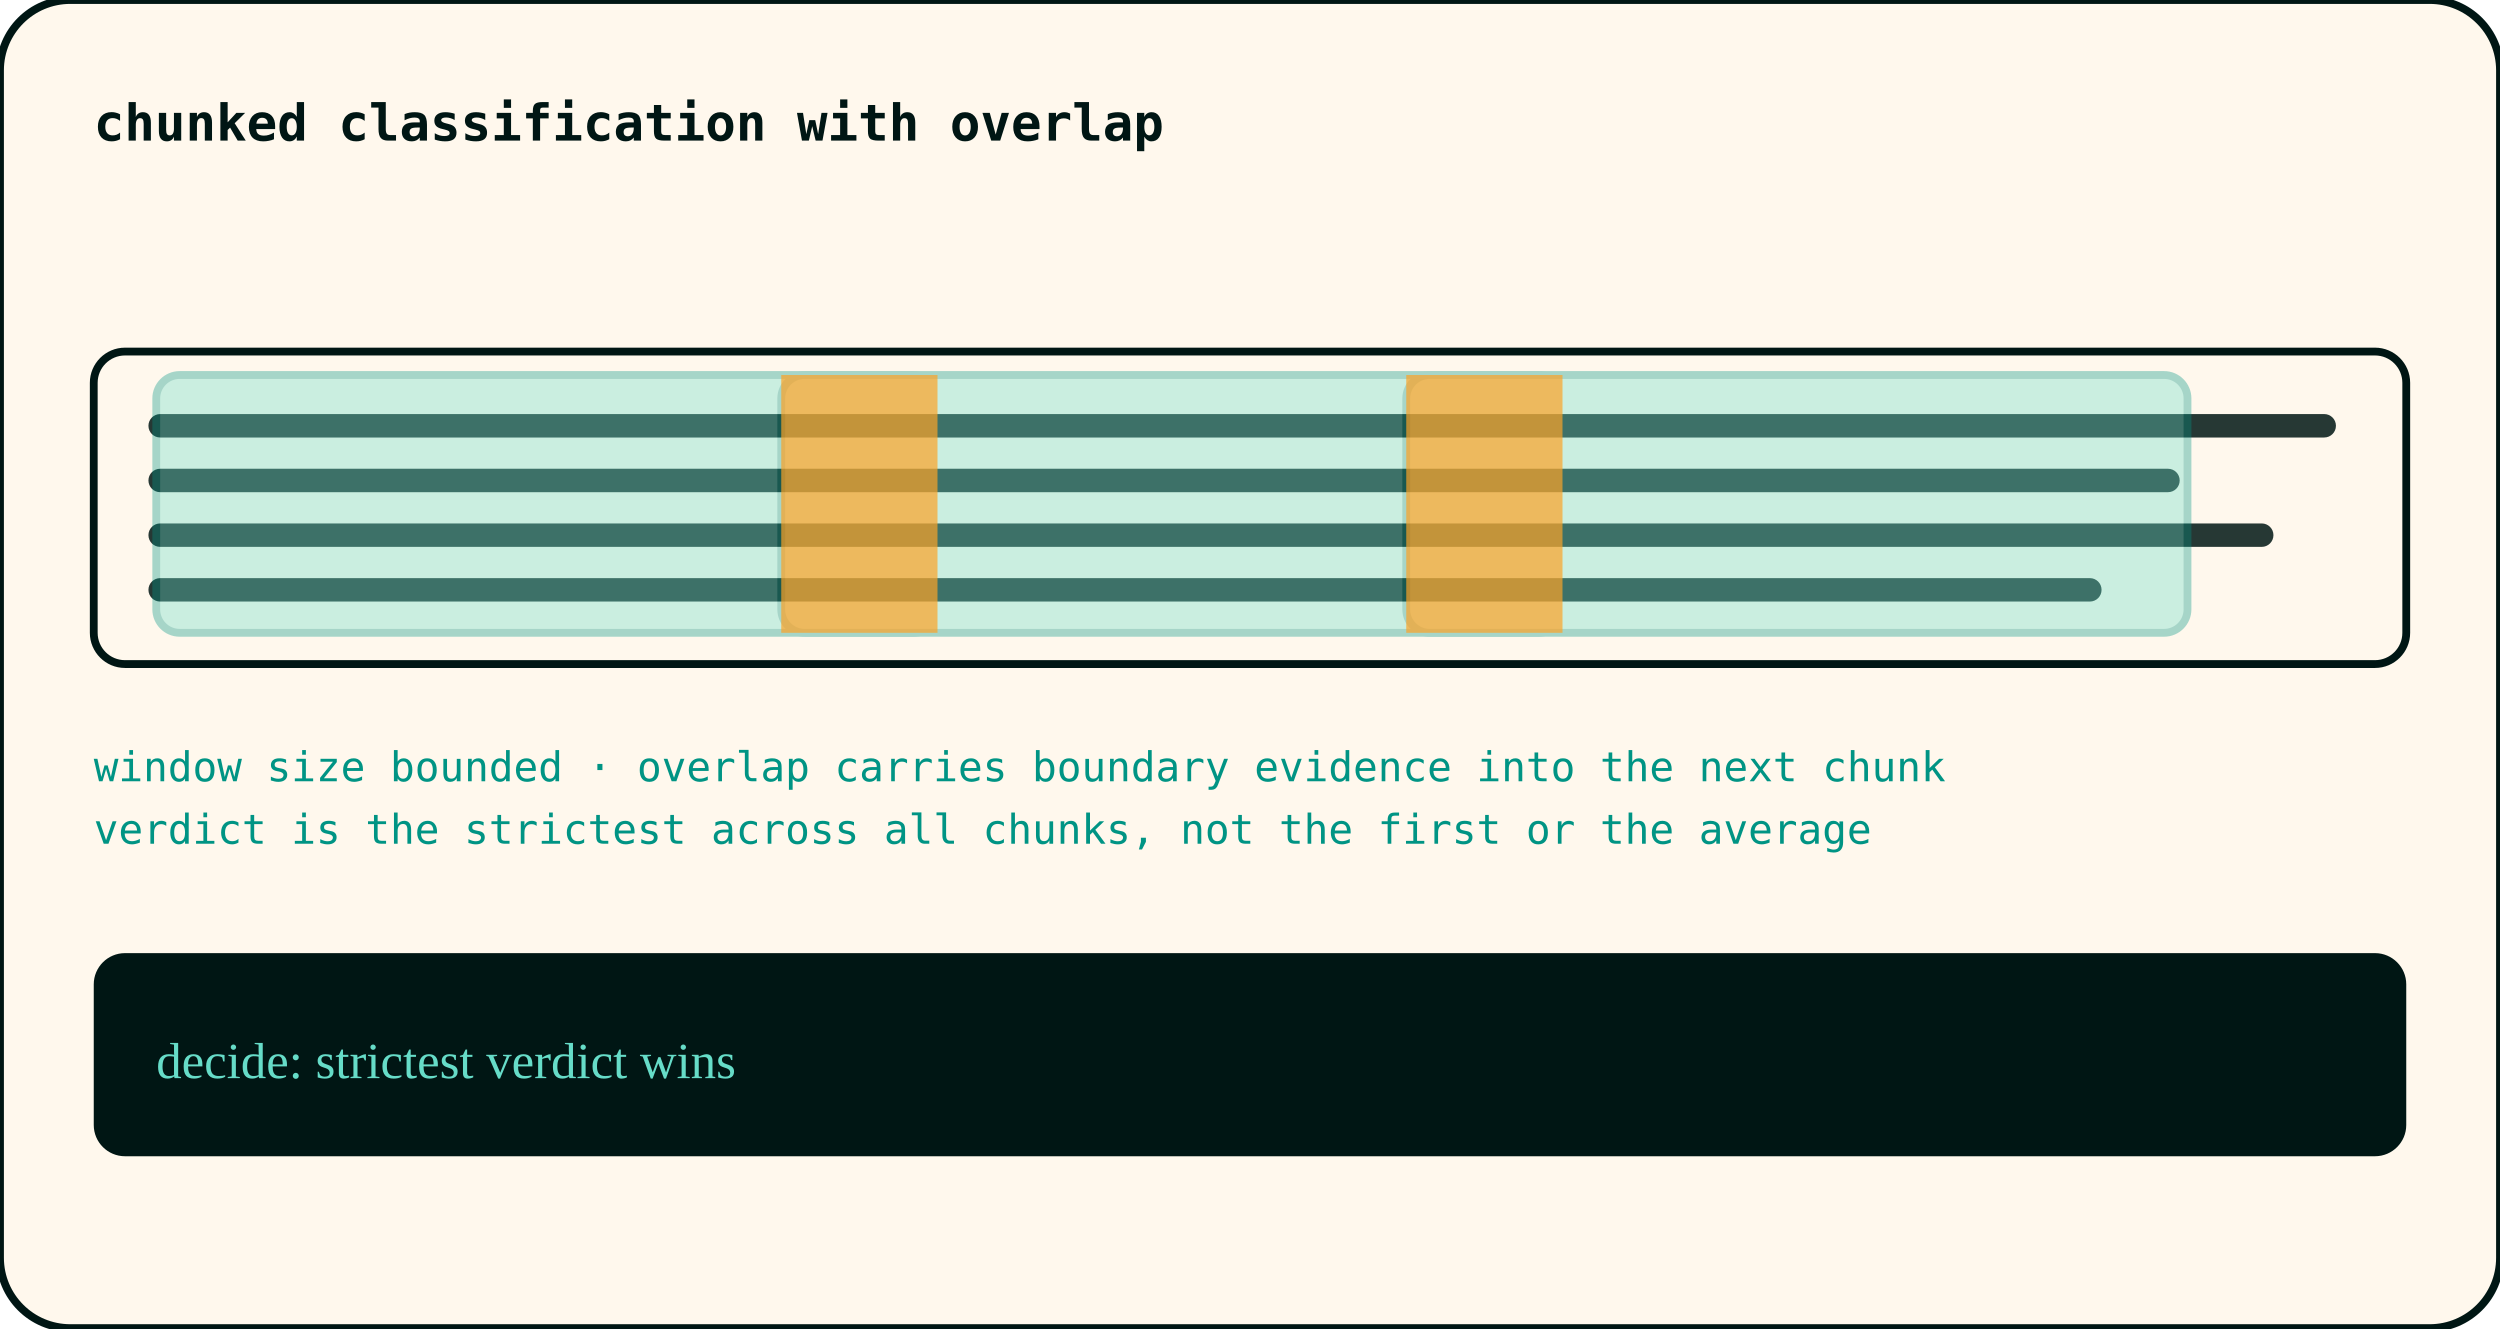
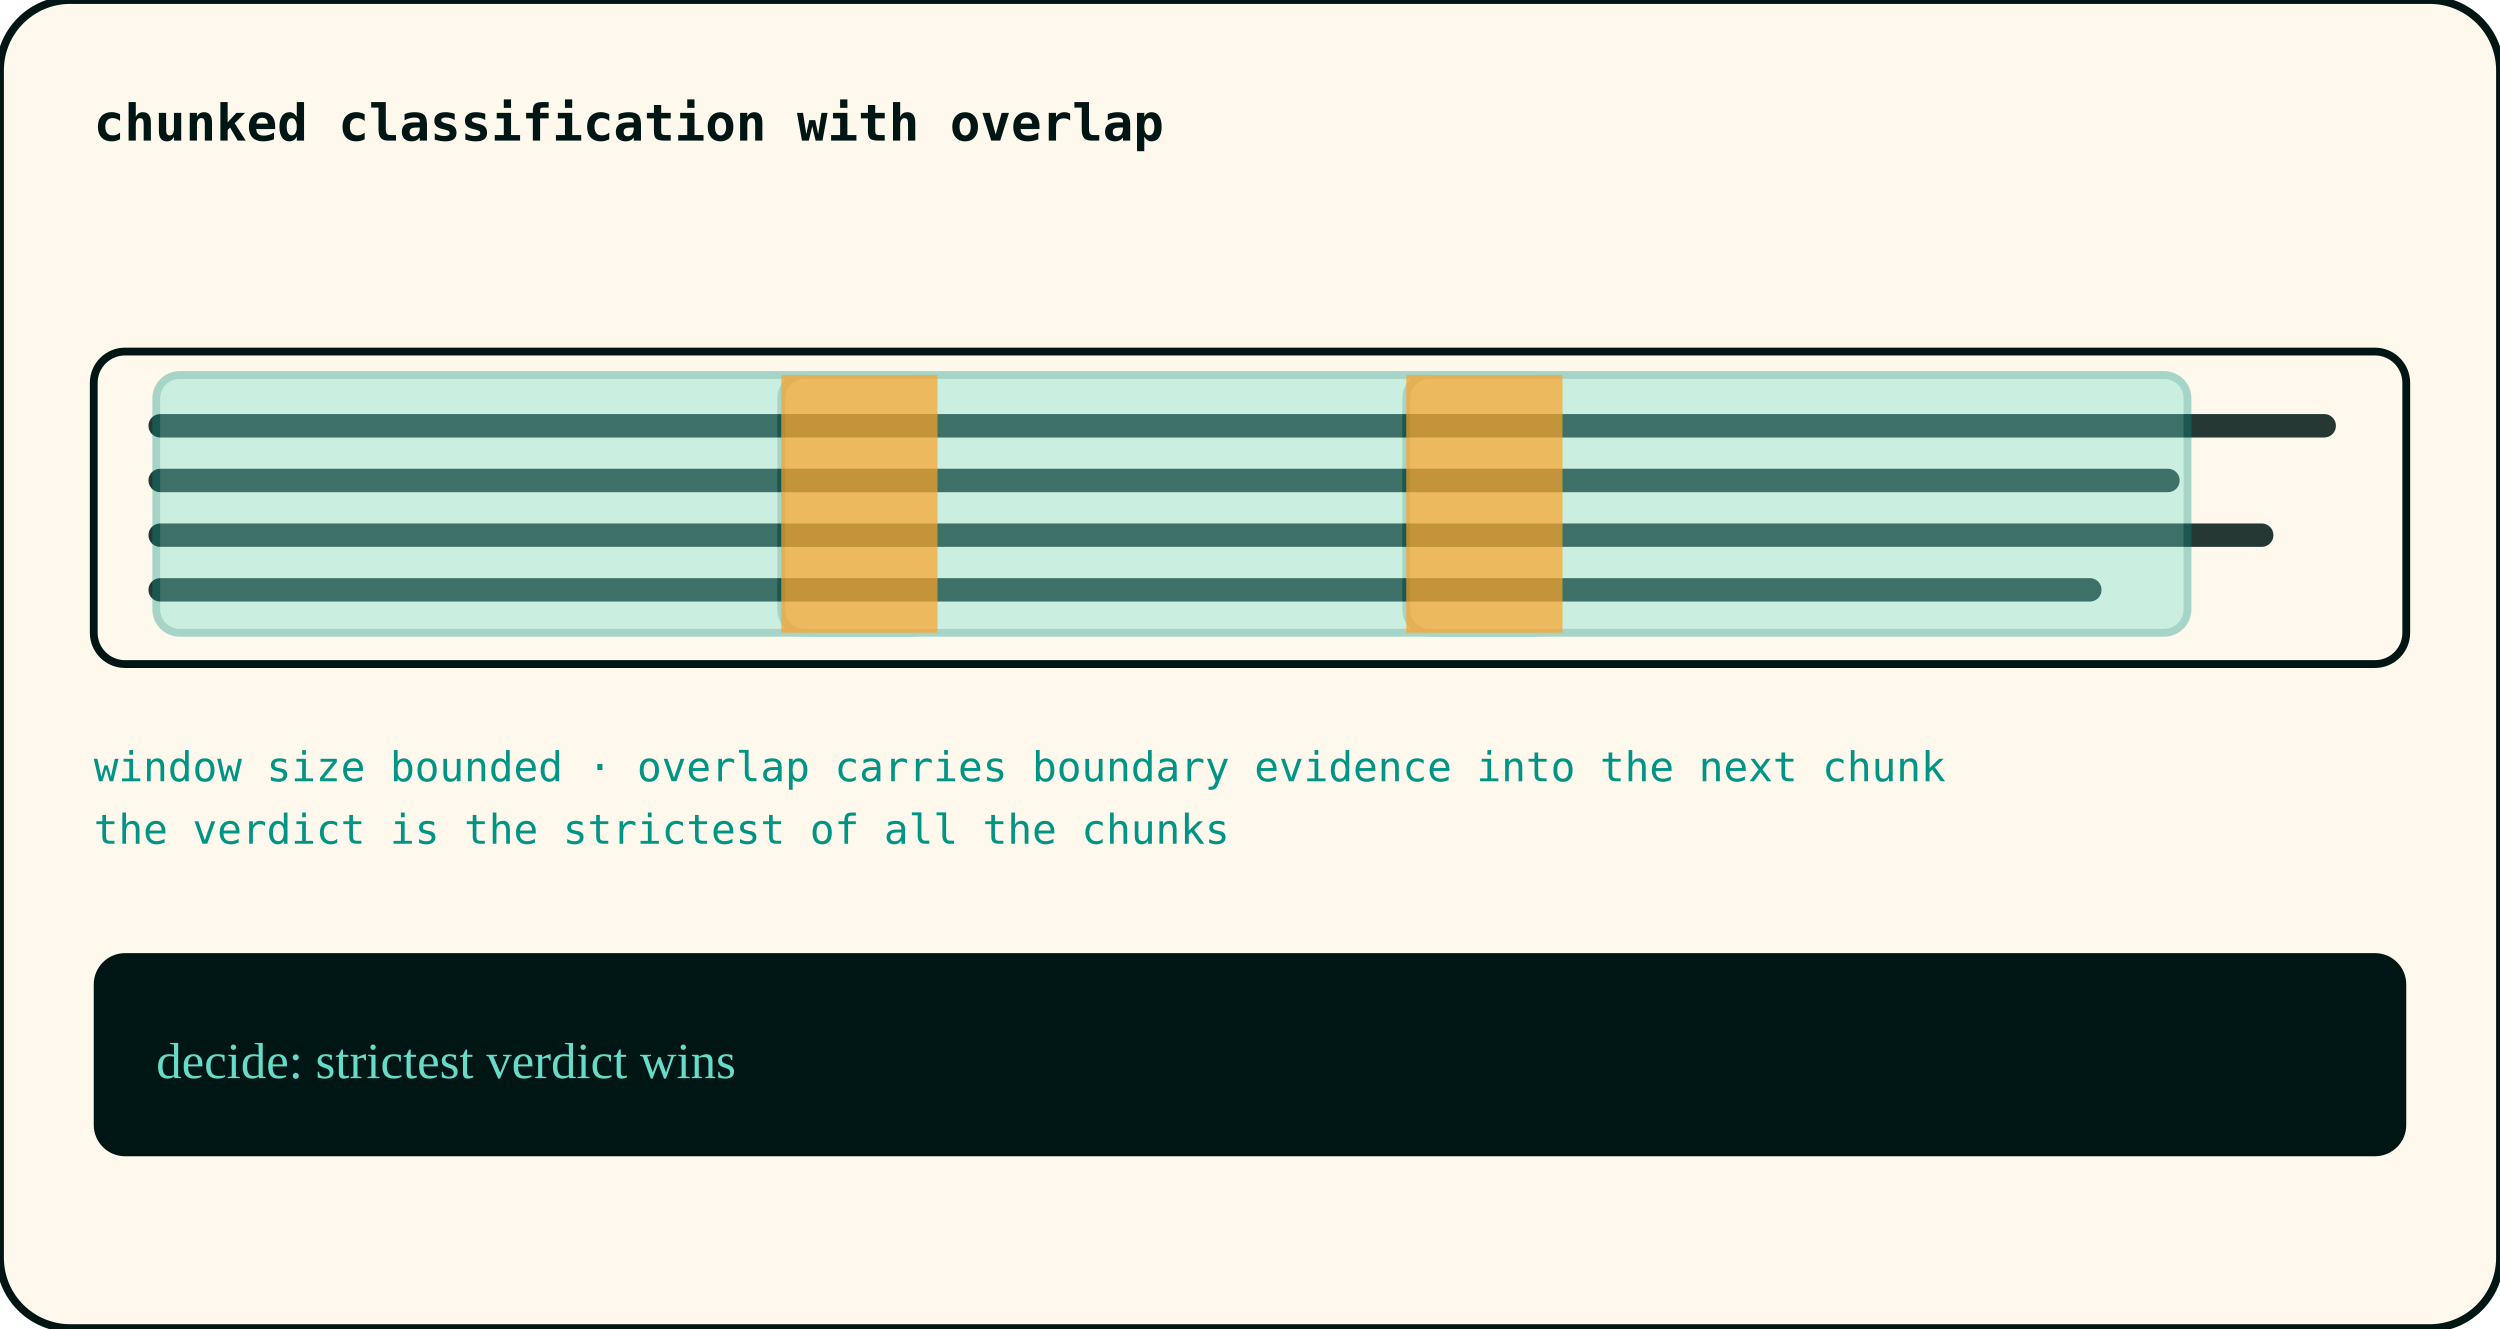
<svg xmlns="http://www.w3.org/2000/svg" viewBox="0 0 640 340" width="640" height="340" role="img" aria-label="Chunked classification with overlap: a long document split into overlapping windows so no boundary evidence is lost">
  <style>
    .box { fill: #FFF8ED; stroke: #001614; stroke-width: 2; }
    .lbl { font-family: 'Geist Mono', ui-monospace, monospace; font-size: 13px; fill: #001614; }
    .sub { font-family: 'Geist Mono', ui-monospace, monospace; font-size: 10.5px; fill: #009484; }
    .chunk { animation: sweep 3.6s ease-in-out infinite; }
    @keyframes sweep { 0%,100%{ opacity:.35 } 25%,75%{ opacity:.9 } }
    .chunk2 { animation: sweep 3.6s ease-in-out infinite; animation-delay: 1.8s; }
    @media (prefers-reduced-motion: reduce){ .chunk,.chunk2{ animation:none; opacity:.85 } }
  </style>
  <rect x="0" y="0" width="640" height="340" rx="18" class="box" />
  <text x="24" y="36" class="lbl" font-weight="bold">chunked classification with overlap</text>
  <g transform="translate(24 90)">
    <rect width="592" height="80" rx="8" class="box" />
    <g fill="#001614" opacity="0.85">
      <rect x="14" y="16" width="560" height="6" rx="3" />
      <rect x="14" y="30" width="520" height="6" rx="3" />
      <rect x="14" y="44" width="544" height="6" rx="3" />
      <rect x="14" y="58" width="500" height="6" rx="3" />
    </g>
  </g>
  <g fill="#66DCC8" opacity="0.35" stroke="#009484" stroke-width="2">
    <rect class="chunk" x="40" y="96" width="200" height="66" rx="6" />
    <rect class="chunk2" x="200" y="96" width="200" height="66" rx="6" />
    <rect class="chunk" x="360" y="96" width="200" height="66" rx="6" />
  </g>
  <g transform="translate(40 96)" class="chunk">
    <rect x="160" y="0" width="40" height="66" fill="#FCA326" opacity="0.7" />
  </g>
  <g transform="translate(360 96)" class="chunk2">
    <rect x="0" y="0" width="40" height="66" fill="#FCA326" opacity="0.7" />
  </g>
  <text x="24" y="200" class="sub">window size bounded · overlap carries boundary evidence into the next chunk</text>
-   <text x="24" y="216" class="sub">verdict is the strictest across all chunks, not the first or the average</text>
+   <text x="24" y="216" class="sub">the verdict is the strictest of all the chunks</text>
  <g transform="translate(24 244)">
    <rect width="592" height="52" rx="8" fill="#001614" />
    <text x="16" y="32" class="mono" font-size="13" fill="#66DCC8">decide: strictest verdict wins</text>
  </g>
</svg>
